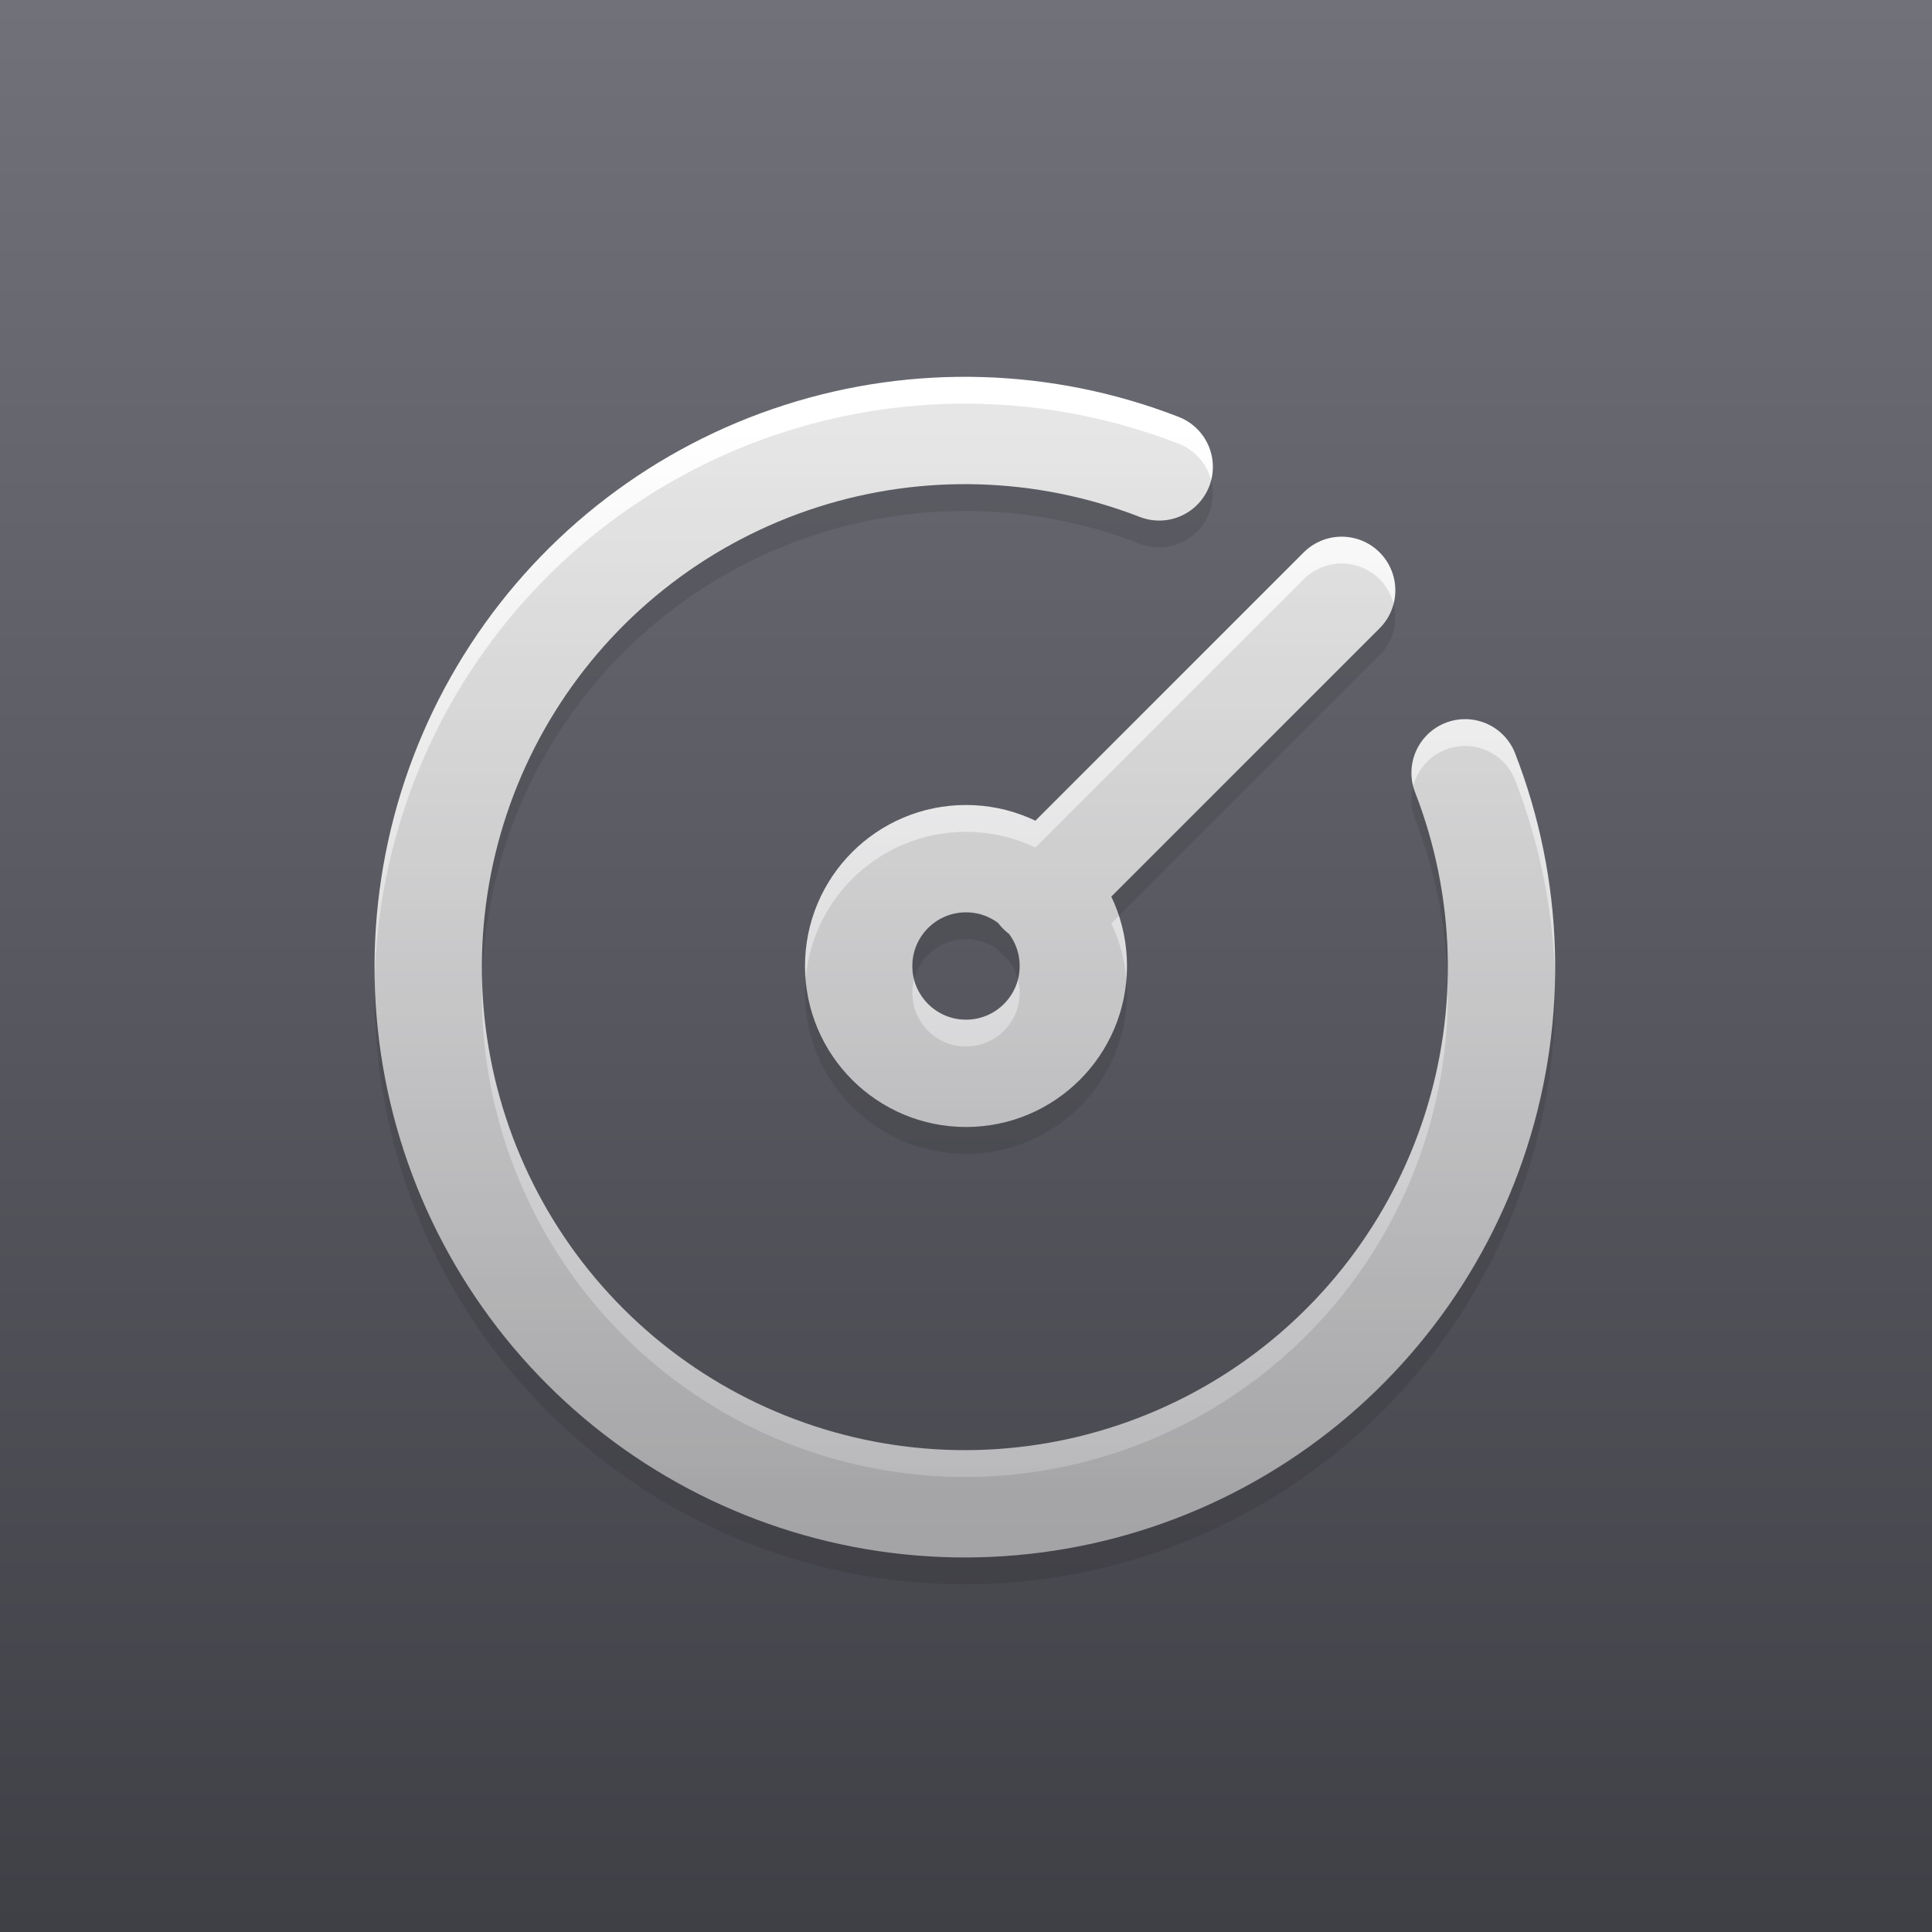
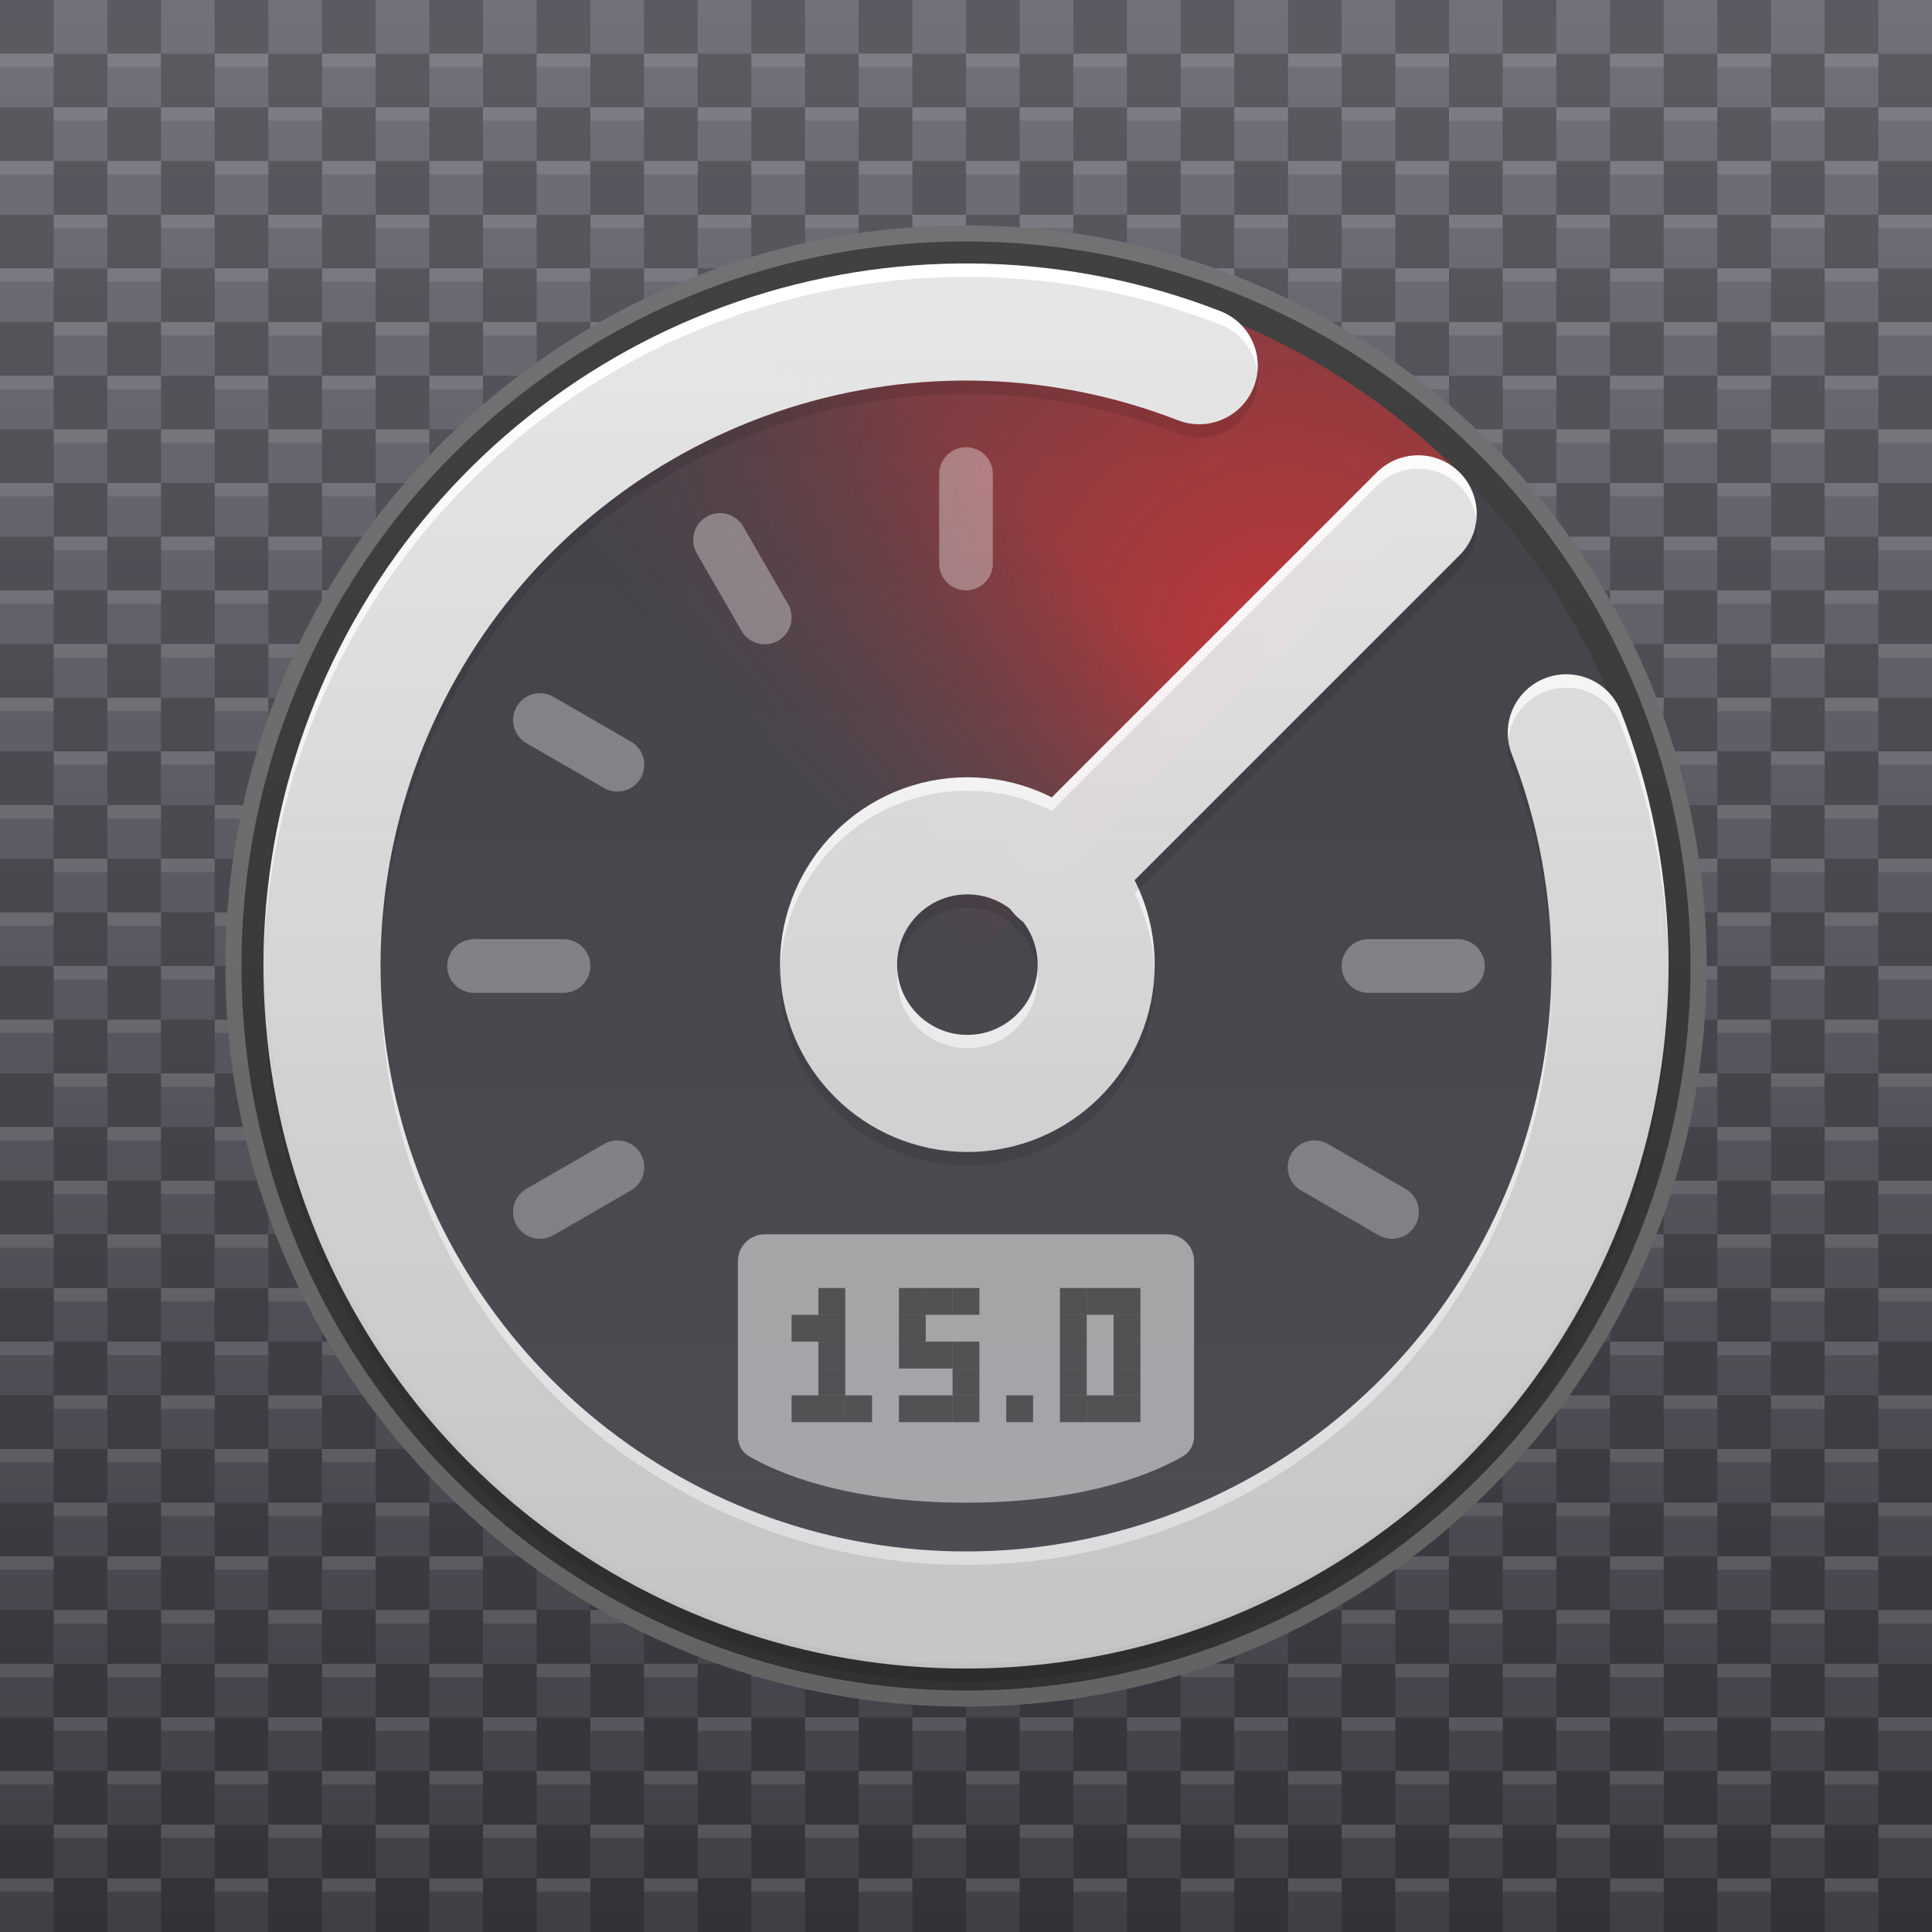
<svg xmlns="http://www.w3.org/2000/svg" width="72" height="72" viewBox="0 0 72 72" fill="none">
-   <rect width="72" height="72" fill="url(#paint0_linear_100_37)" />
-   <path d="M43.2 17.4C38.922 15.738 34.203 15.598 29.835 17.003C25.466 18.408 21.713 21.272 19.206 25.116C16.699 28.96 15.59 33.549 16.065 38.113C16.54 42.678 18.57 46.94 21.815 50.185C25.06 53.43 29.323 55.46 33.887 55.935C38.451 56.41 43.04 55.301 46.884 52.794C50.728 50.287 53.592 46.534 54.997 42.165C56.402 37.797 56.262 33.078 54.6 28.8M38.8 33.2L50 22M36 40C38.209 40 40 38.209 40 36C40 33.791 38.209 32 36 32C33.791 32 32 33.791 32 36C32 38.209 33.791 40 36 40Z" stroke="url(#paint1_linear_100_37)" stroke-width="4" stroke-linecap="round" stroke-linejoin="round" />
-   <path d="M43.2 18.4C38.922 16.738 34.203 16.598 29.835 18.003C25.466 19.408 21.713 22.272 19.206 26.116C16.699 29.96 15.59 34.549 16.065 39.113C16.54 43.678 18.57 47.94 21.815 51.185C25.06 54.43 29.323 56.46 33.887 56.935C38.451 57.41 43.04 56.301 46.884 53.794C50.728 51.287 53.592 47.534 54.997 43.165C56.402 38.797 56.262 34.078 54.6 29.8M38.8 34.2L50 23M36 41C38.209 41 40 39.209 40 37C40 34.791 38.209 33 36 33C33.791 33 32 34.791 32 37C32 39.209 33.791 41 36 41Z" stroke="black" stroke-opacity="0.1" stroke-width="4" stroke-linecap="round" stroke-linejoin="round" />
+   <g clip-path="url(#clip0_327_819)">
+     <path d="M72 0H0V72H72V0Z" fill="url(#paint0_linear_327_819)" />
+     <rect y="1" width="72" height="71" fill="url(#pattern0_327_819)" opacity="0.1" />
+     <rect width="72" height="72" fill="url(#pattern1_327_819)" opacity="0.2" />
+     <path d="M36 62C50.359 62 62 50.359 62 36C62 21.641 50.359 10 36 10C21.641 10 10 21.641 10 36C10 50.359 21.641 62 36 62Z" fill="url(#paint1_linear_327_819)" />
+     <path d="M36 9.409C50.686 9.409 62.591 21.314 62.591 36C62.591 50.686 50.686 62.591 36 62.591C21.314 62.591 9.409 50.686 9.409 36C9.409 21.314 21.314 9.409 36 9.409Z" stroke="black" stroke-opacity="0.2" stroke-width="1.182" />
+     <mask id="mask0_327_819" style="mask-type:luminance" maskUnits="userSpaceOnUse" x="-7" y="-7" width="87" height="87">
+       <path d="M79.871 -6.252H-6.129V79.748H79.871V-6.252Z" fill="url(#paint2_linear_327_819)" />
+     </mask>
+     <g mask="url(#mask0_327_819)">
+       <mask id="mask1_327_819" style="mask-type:luminance" maskUnits="userSpaceOnUse" x="-7" y="-7" width="86" height="86">
+         <path d="M-7 -7H79L-7 79V-7Z" fill="white" />
+       </mask>
+       <g mask="url(#mask1_327_819)">
+         <path d="M36 62.278C50.513 62.278 62.278 50.513 62.278 36C62.278 21.487 50.513 9.722 36 9.722C21.487 9.722 9.722 21.487 9.722 36C9.722 50.513 21.487 62.278 36 62.278Z" fill="url(#paint3_radial_327_819)" />
+       </g>
+     </g>
+     <path d="M36 9.398C50.692 9.398 62.602 21.308 62.602 36C62.602 50.692 50.692 62.602 36 62.602C21.308 62.602 9.398 50.692 9.398 36C9.398 21.308 21.308 9.398 36 9.398Z" stroke="url(#paint4_linear_327_819)" stroke-width="1.204" />
+     <path d="M36 8.7C51.077 8.7 63.3 20.923 63.3 36C63.3 51.077 51.077 63.3 36 63.3C20.923 63.3 8.7 51.077 8.7 36C8.7 20.923 20.923 8.7 36 8.7Z" stroke="url(#paint5_linear_327_819)" stroke-width="0.6" />
+     <path d="M44.691 13.629C39.558 11.635 33.895 11.466 28.653 13.152C23.41 14.838 18.907 18.276 15.898 22.888C12.89 27.501 11.559 33.007 12.129 38.485C12.699 43.962 15.136 49.077 19.029 52.971C22.924 56.864 28.038 59.301 33.515 59.871C38.993 60.441 44.499 59.11 49.112 56.102C53.724 53.093 57.162 48.59 58.848 43.347C60.534 38.105 60.365 32.442 58.371 27.309M39.411 32.589L52.851 19.149M36.051 40.749C38.702 40.749 40.851 38.6 40.851 35.949C40.851 33.298 38.702 31.149 36.051 31.149C33.4 31.149 31.251 33.298 31.251 35.949C31.251 38.6 33.4 40.749 36.051 40.749Z" stroke="url(#paint6_linear_327_819)" stroke-width="4.364" stroke-linecap="round" stroke-linejoin="round" />
+     <path d="M44.691 14.129C39.558 12.135 33.895 11.966 28.653 13.652C23.41 15.338 18.907 18.776 15.898 23.388C12.89 28.001 11.559 33.507 12.129 38.985C12.699 44.462 15.136 49.577 19.029 53.471C22.924 57.364 28.038 59.801 33.515 60.371C38.993 60.941 44.499 59.61 49.112 56.602C53.724 53.593 57.162 49.09 58.848 43.847C60.534 38.605 60.365 32.942 58.371 27.809M39.411 33.089L52.851 19.649M36.051 41.249C38.702 41.249 40.851 39.1 40.851 36.449C40.851 33.798 38.702 31.649 36.051 31.649C33.4 31.649 31.251 33.798 31.251 36.449C31.251 39.1 33.4 41.249 36.051 41.249Z" stroke="black" stroke-opacity="0.1" stroke-width="4.364" stroke-linecap="round" stroke-linejoin="round" />
+     <path d="M36 17.667V21M26.833 20.123L28.5 23.01M20.123 26.833L23.01 28.5M17.667 36H21M20.123 45.167L23.01 43.5M51.877 45.167L48.99 43.5M54.333 36H51" stroke="url(#paint7_linear_327_819)" stroke-opacity="0.35" stroke-width="2" stroke-linecap="round" />
+     <path d="M27.5 47C27.5 46.448 27.948 46 28.5 46H43.5C44.052 46 44.5 46.448 44.5 47V53.516C44.5 53.822 44.36 54.109 44.096 54.264C43.171 54.807 40.613 56 36 56C31.387 56 28.829 54.807 27.904 54.264C27.64 54.109 27.5 53.822 27.5 53.516V47Z" fill="white" fill-opacity="0.5" />
+     <rect x="29.5" y="49" width="1" height="1" fill="black" fill-opacity="0.5" />
+     <rect x="30.5" y="48" width="1" height="1" fill="black" fill-opacity="0.5" />
+     <rect x="30.5" y="49" width="1" height="1" fill="black" fill-opacity="0.5" />
+     <rect x="30.5" y="50" width="1" height="1" fill="black" fill-opacity="0.5" />
+     <rect x="30.5" y="51" width="1" height="1" fill="black" fill-opacity="0.5" />
+     <rect x="31.5" y="52" width="1" height="1" fill="black" fill-opacity="0.5" />
+     <rect x="30.5" y="52" width="1" height="1" fill="black" fill-opacity="0.5" />
+     <rect x="29.5" y="52" width="1" height="1" fill="black" fill-opacity="0.5" />
+     <rect x="33.5" y="48" width="1" height="1" fill="black" fill-opacity="0.5" />
+     <rect x="34.5" y="48" width="1" height="1" fill="black" fill-opacity="0.5" />
+     <rect x="35.5" y="48" width="1" height="1" fill="black" fill-opacity="0.5" />
+     <rect x="33.5" y="49" width="1" height="1" fill="black" fill-opacity="0.5" />
+     <rect x="33.5" y="50" width="1" height="1" fill="black" fill-opacity="0.5" />
+     <rect x="34.5" y="50" width="1" height="1" fill="black" fill-opacity="0.5" />
+     <rect x="35.5" y="50" width="1" height="1" fill="black" fill-opacity="0.5" />
+     <rect x="35.5" y="51" width="1" height="1" fill="black" fill-opacity="0.5" />
+     <rect x="35.5" y="52" width="1" height="1" fill="black" fill-opacity="0.5" />
+     <rect x="34.5" y="52" width="1" height="1" fill="black" fill-opacity="0.5" />
+     <rect x="33.5" y="52" width="1" height="1" fill="black" fill-opacity="0.5" />
+     <rect x="37.5" y="52" width="1" height="1" fill="black" fill-opacity="0.5" />
+     <rect x="39.5" y="52" width="1" height="1" fill="black" fill-opacity="0.5" />
+     <rect x="39.5" y="51" width="1" height="1" fill="black" fill-opacity="0.5" />
+     <rect x="39.5" y="50" width="1" height="1" fill="black" fill-opacity="0.5" />
+     <rect x="39.5" y="49" width="1" height="1" fill="black" fill-opacity="0.5" />
+     <rect x="39.5" y="48" width="1" height="1" fill="black" fill-opacity="0.5" />
+     <rect x="40.5" y="48" width="1" height="1" fill="black" fill-opacity="0.5" />
+     <rect x="41.5" y="48" width="1" height="1" fill="black" fill-opacity="0.5" />
+     <rect x="41.5" y="49" width="1" height="1" fill="black" fill-opacity="0.5" />
+     <rect x="41.5" y="50" width="1" height="1" fill="black" fill-opacity="0.5" />
+     <rect x="41.5" y="51" width="1" height="1" fill="black" fill-opacity="0.5" />
+     <rect x="41.5" y="52" width="1" height="1" fill="black" fill-opacity="0.5" />
+     <rect x="40.5" y="52" width="1" height="1" fill="black" fill-opacity="0.5" />
+   </g>
  <defs>
-     <linearGradient id="paint0_linear_100_37" x1="36" y1="0" x2="36" y2="72" gradientUnits="userSpaceOnUse">
+     <pattern id="pattern0_327_819" width="4" height="4" patternUnits="userSpaceOnUse">
+       <rect x="2" width="2" height="0.5" fill="white" />
+       <rect y="2" width="2" height="0.5" fill="white" />
+     </pattern>
+     <pattern id="pattern1_327_819" width="4" height="4" patternUnits="userSpaceOnUse">
+       <rect width="2" height="2" fill="black" />
+       <rect x="2" y="2" width="2" height="2" fill="black" />
+     </pattern>
+     <linearGradient id="paint0_linear_327_819" x1="36" y1="0" x2="36" y2="72" gradientUnits="userSpaceOnUse">
      <stop stop-color="#71717A" />
      <stop offset="1" stop-color="#3F3F46" />
    </linearGradient>
-     <linearGradient id="paint1_linear_100_37" x1="35.957" y1="16.043" x2="35.957" y2="56.043" gradientUnits="userSpaceOnUse">
+     <linearGradient id="paint1_linear_327_819" x1="36" y1="10" x2="36" y2="62" gradientUnits="userSpaceOnUse">
+       <stop stop-color="#424249" />
+       <stop offset="1" stop-color="#4D4D54" />
+     </linearGradient>
+     <linearGradient id="paint2_linear_327_819" x1="36.871" y1="36.748" x2="46.427" y2="27.192" gradientUnits="userSpaceOnUse">
+       <stop stop-color="white" stop-opacity="0" />
+       <stop offset="1" stop-color="white" />
+     </linearGradient>
+     <radialGradient id="paint3_radial_327_819" cx="0" cy="0" r="1" gradientUnits="userSpaceOnUse" gradientTransform="translate(47.9446 24.0555) scale(35.8333)">
+       <stop stop-color="#FF3030" stop-opacity="0.65" />
+       <stop offset="0.32" stop-color="#FF3030" stop-opacity="0.4" />
+       <stop offset="0.65" stop-color="#FF3030" stop-opacity="0.16" />
+       <stop offset="1" stop-color="#FF3030" stop-opacity="0" />
+     </radialGradient>
+     <linearGradient id="paint4_linear_327_819" x1="36" y1="10" x2="36" y2="62" gradientUnits="userSpaceOnUse">
+       <stop stop-color="#414141" />
+       <stop offset="1" stop-color="#323232" />
+     </linearGradient>
+     <linearGradient id="paint5_linear_327_819" x1="36" y1="9" x2="36" y2="63" gradientUnits="userSpaceOnUse">
+       <stop stop-color="#727274" />
+       <stop offset="1" stop-color="#636363" />
+     </linearGradient>
+     <linearGradient id="paint6_linear_327_819" x1="36" y1="12" x2="36" y2="60" gradientUnits="userSpaceOnUse">
      <stop stop-color="white" />
-       <stop offset="1" stop-color="white" stop-opacity="0.6" />
+       <stop offset="1" stop-color="white" stop-opacity="0.8" />
    </linearGradient>
+     <linearGradient id="paint7_linear_327_819" x1="35.953" y1="13.825" x2="35.953" y2="58.27" gradientUnits="userSpaceOnUse">
+       <stop stop-color="white" />
+       <stop offset="1" stop-color="white" stop-opacity="0.8" />
+     </linearGradient>
+     <clipPath id="clip0_327_819">
+       <rect width="72" height="72" fill="white" />
+     </clipPath>
  </defs>
</svg>
